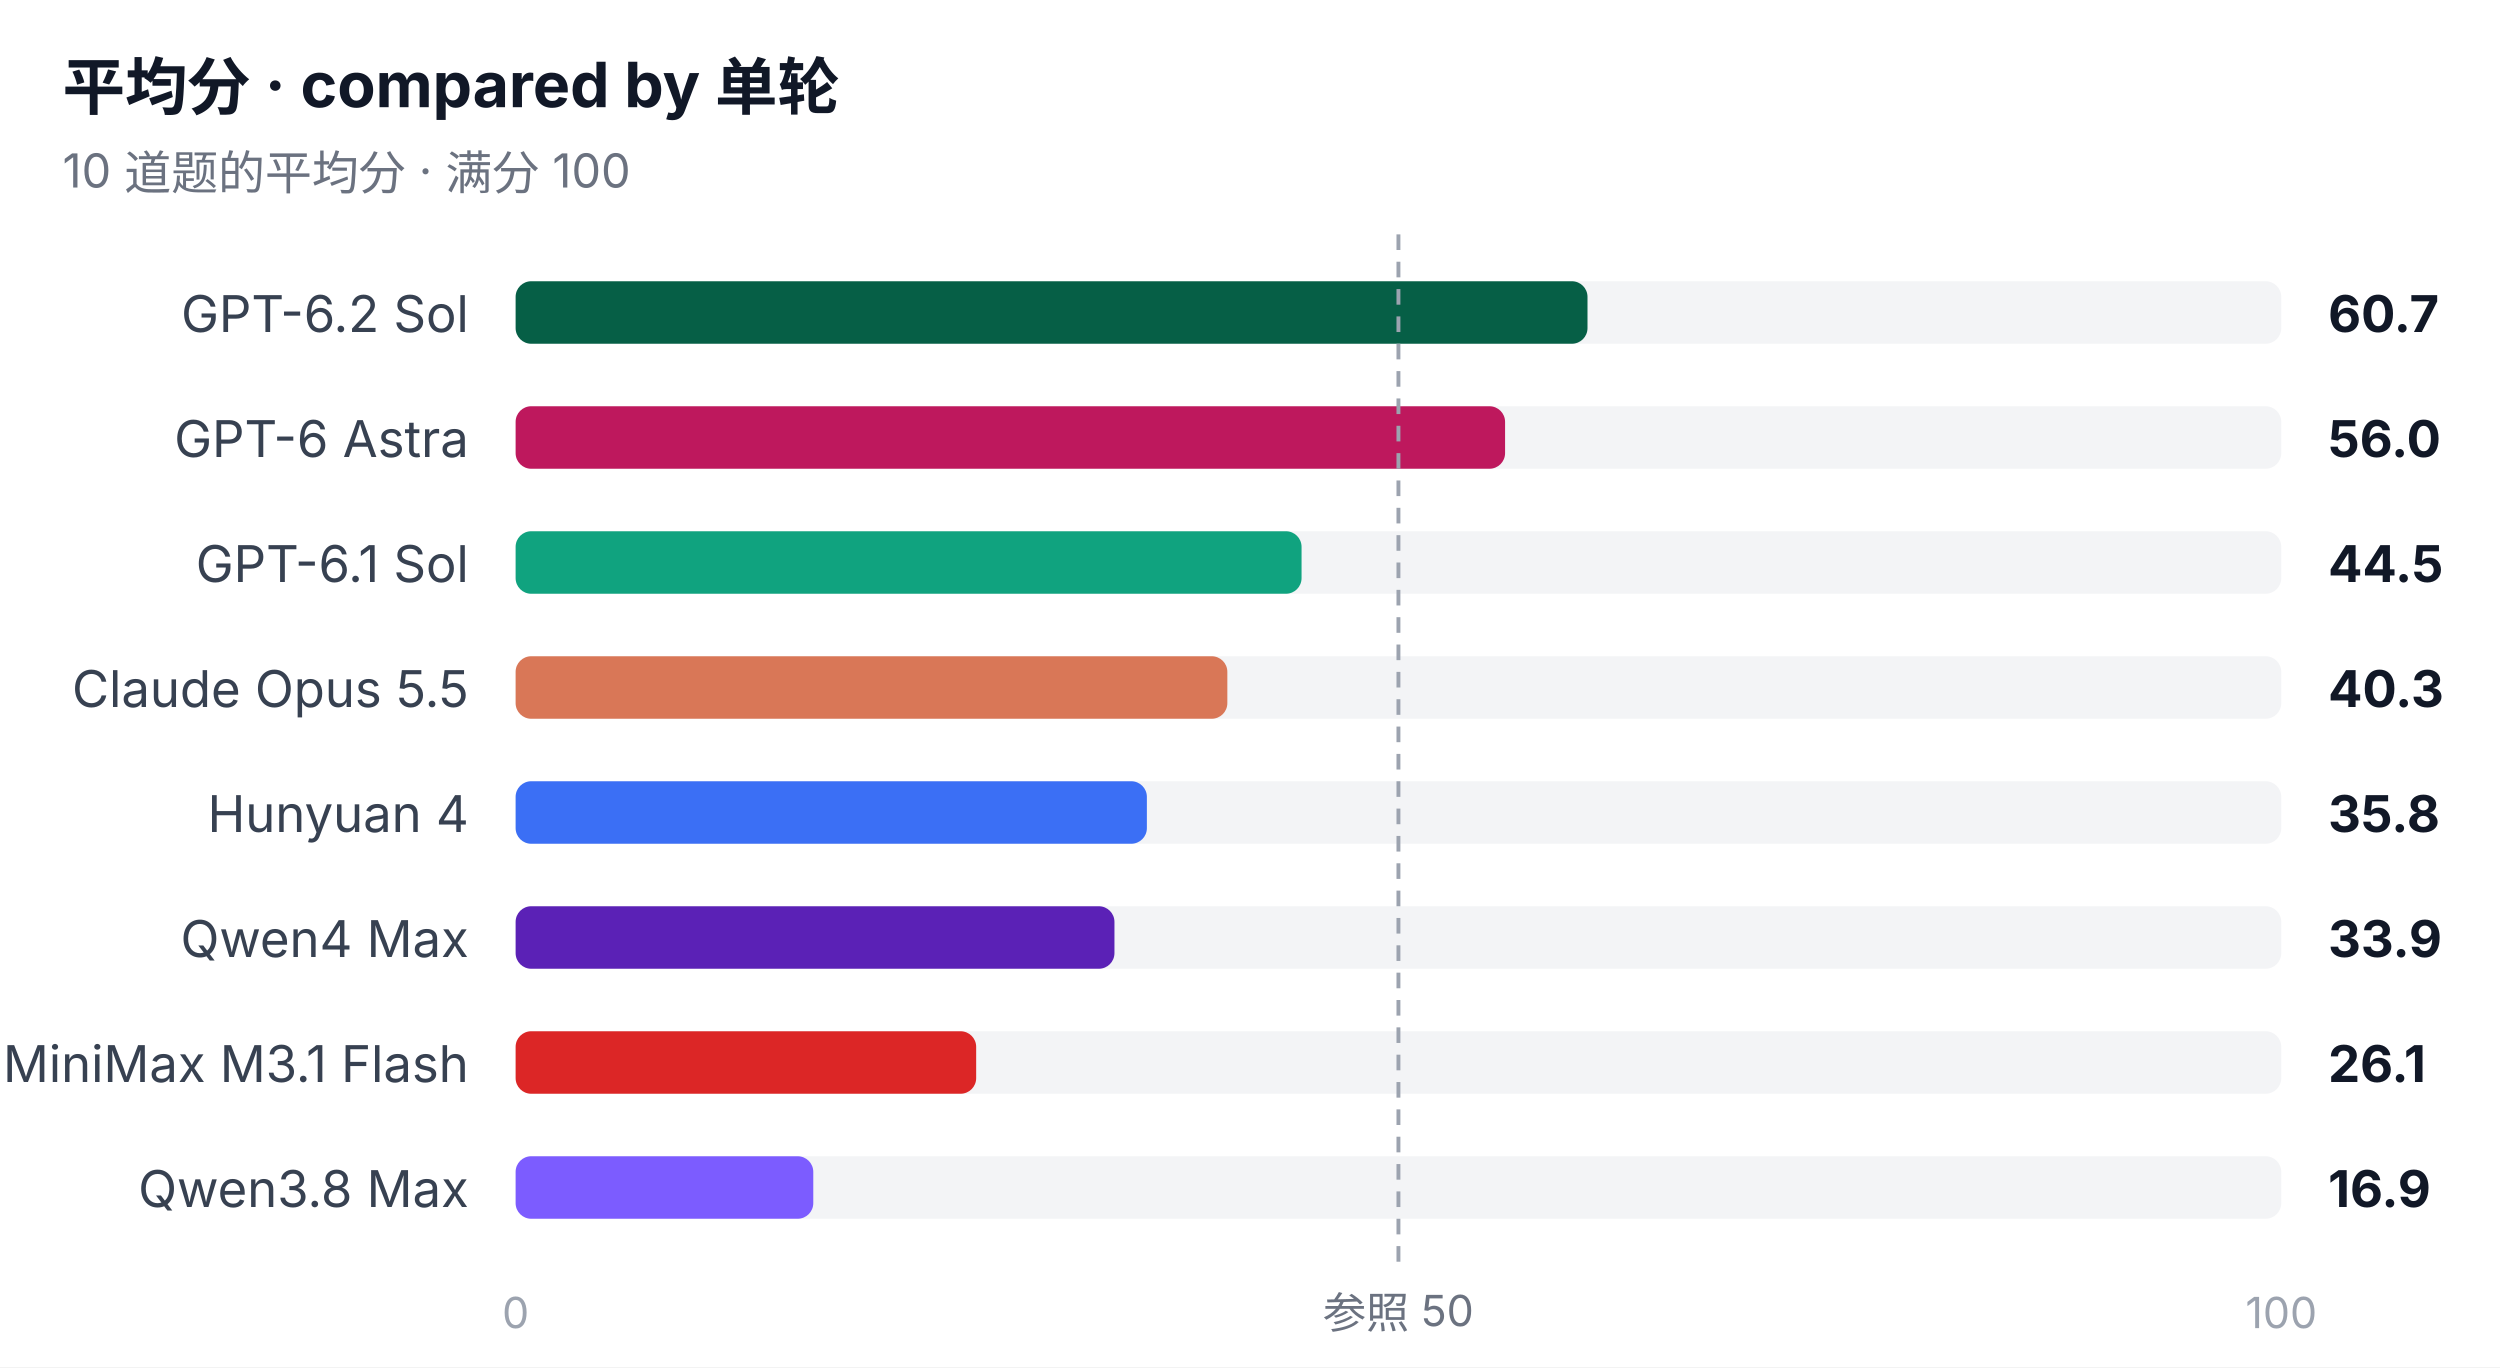
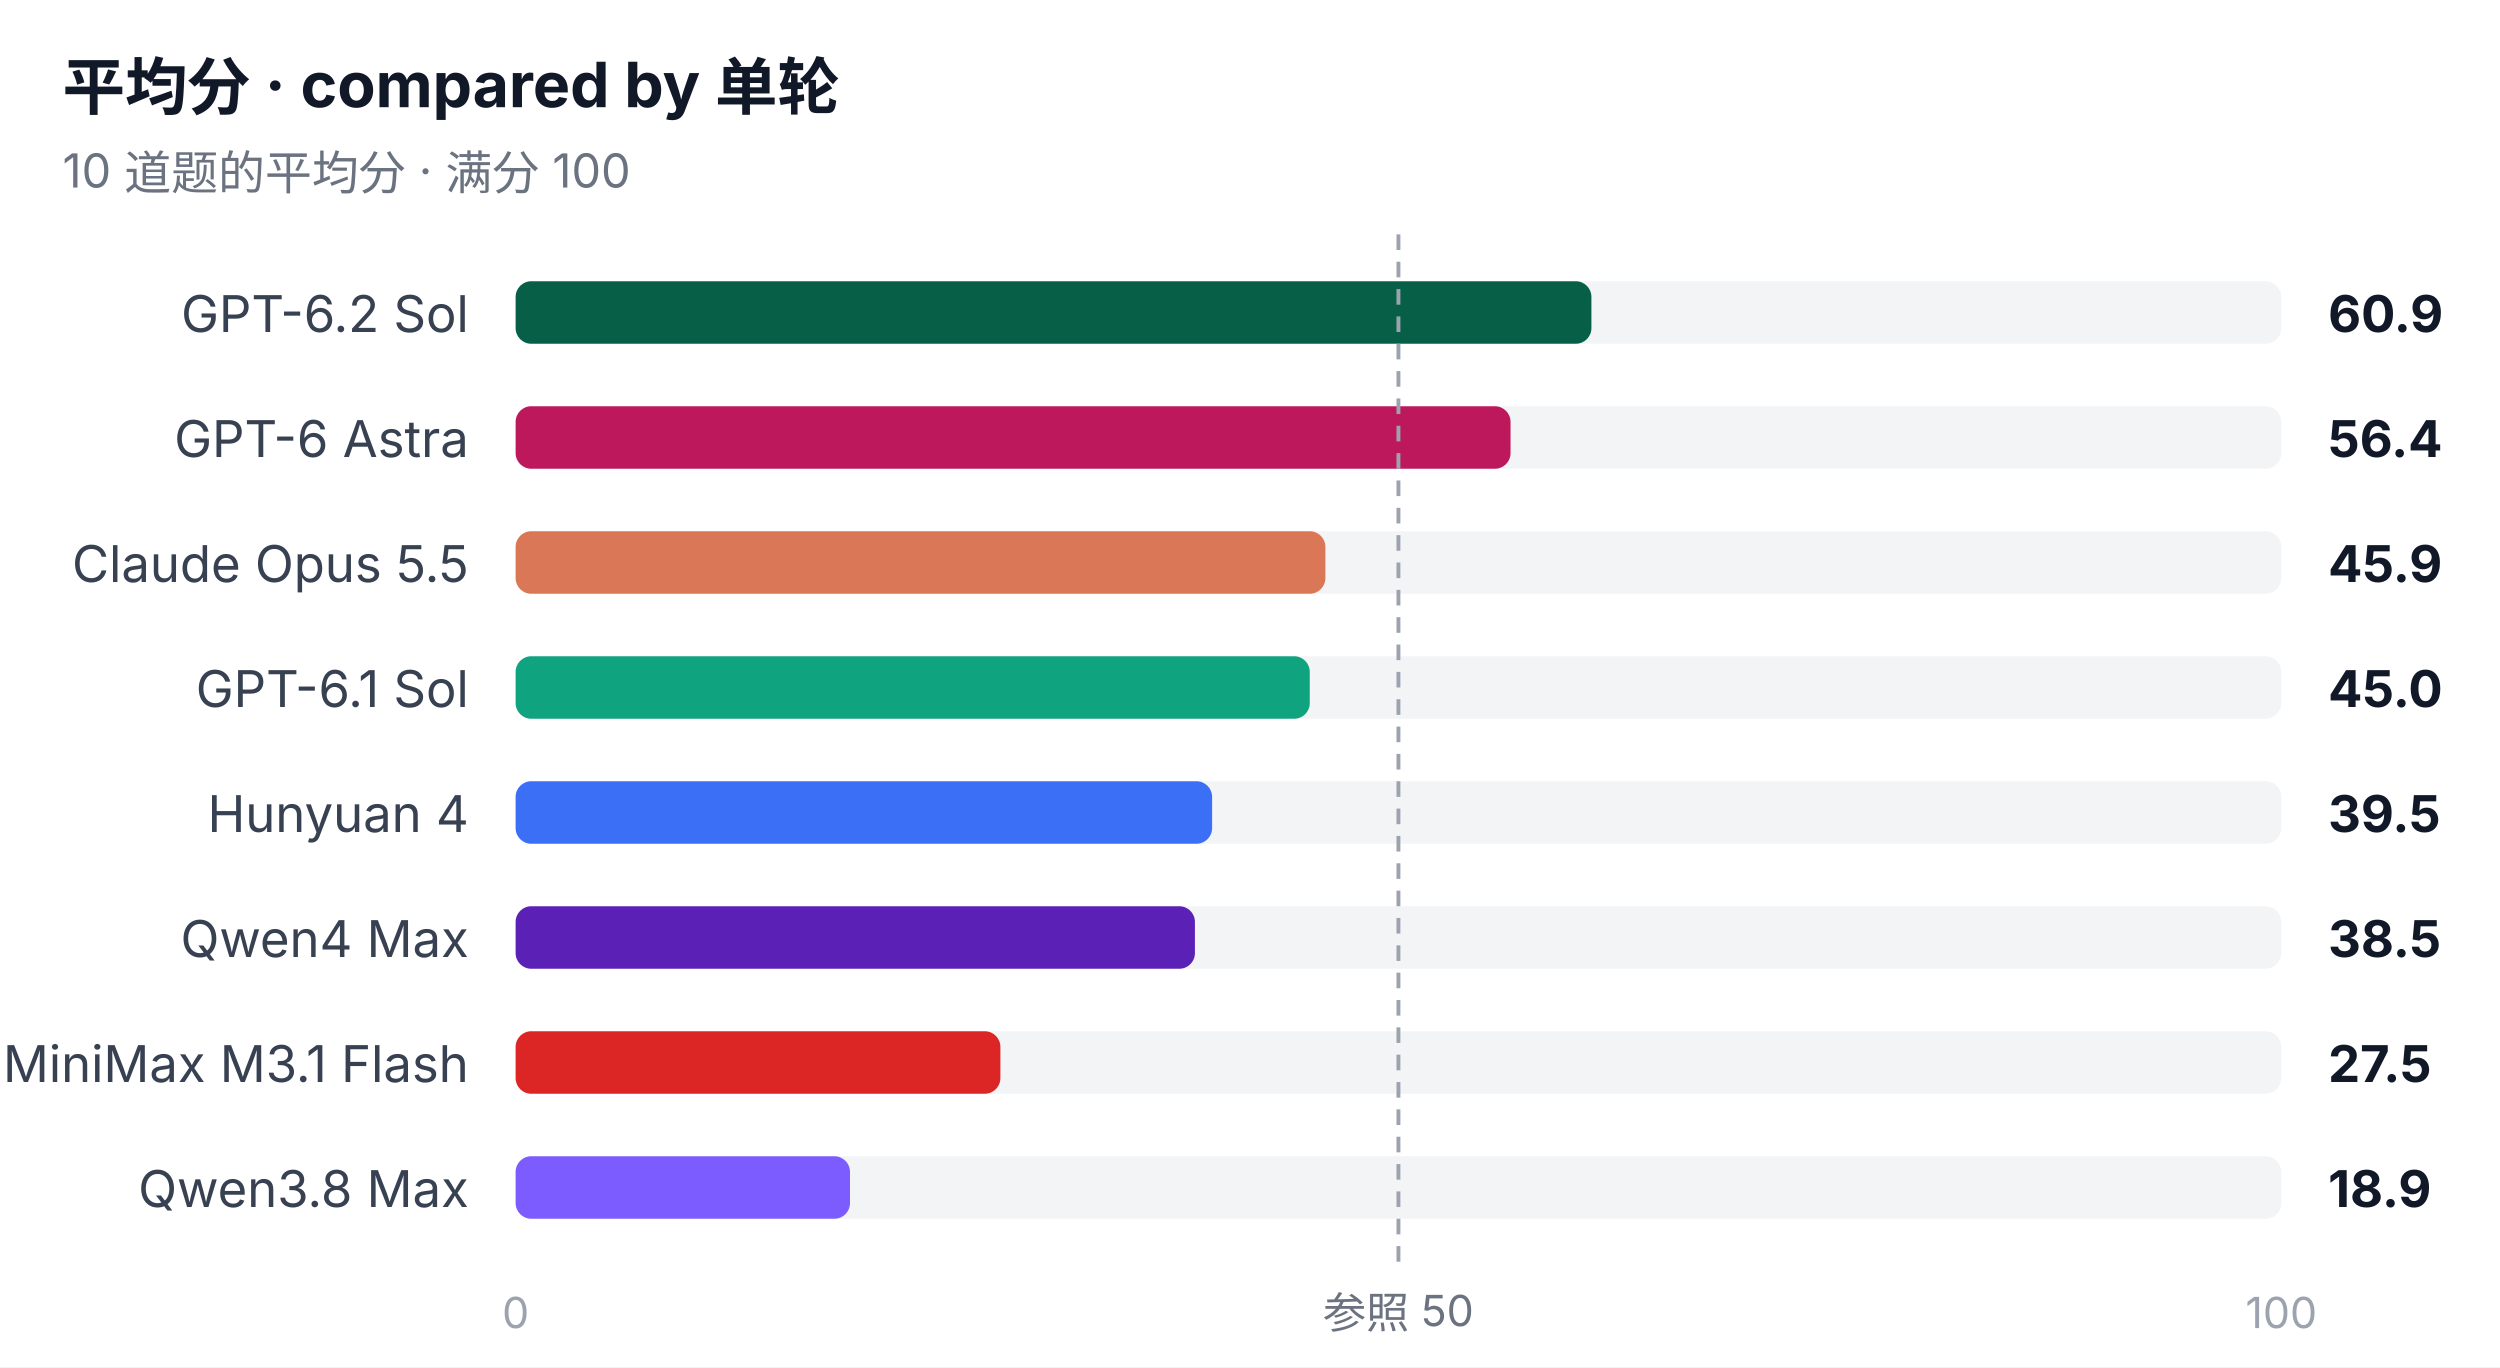
<svg xmlns="http://www.w3.org/2000/svg" width="640" height="350" viewBox="0 0 640 350" font-family="Inter, -apple-system, BlinkMacSystemFont, 'Segoe UI', Roboto, 'Helvetica Neue', Arial, 'PingFang SC', 'Microsoft YaHei', sans-serif">
  <rect width="640" height="350" fill="#ffffff" />
  <text x="16" y="28" font-size="16" font-weight="700" fill="#111827">平均分 · compared by 单轮</text>
  <text x="16" y="48" font-size="12" fill="#6b7280">10 道题的平均分 · 满分 100</text>
  <text x="120" y="85.0" font-size="13" fill="#374151" text-anchor="end">GPT-6.2 Sol</text>
  <rect x="132" y="72.0" width="452" height="16" rx="4" fill="#f3f4f6" />
-   <rect x="132" y="72.0" width="274.4" height="16" rx="4" fill="#065f46" />
-   <text x="596" y="85.0" font-size="13" font-weight="700" fill="#111827">60.7</text>
+   <rect x="132" y="72.0" width="275.4" height="16" rx="4" fill="#065f46" />
+   <text x="596" y="85.0" font-size="13" font-weight="700" fill="#111827">60.9</text>
  <text x="120" y="117.0" font-size="13" fill="#374151" text-anchor="end">GPT-6 Astra</text>
  <rect x="132" y="104.0" width="452" height="16" rx="4" fill="#f3f4f6" />
-   <rect x="132" y="104.0" width="253.3" height="16" rx="4" fill="#be185d" />
-   <text x="596" y="117.0" font-size="13" font-weight="700" fill="#111827">56.0</text>
-   <text x="120" y="149.0" font-size="13" fill="#374151" text-anchor="end">GPT-6.1 Sol</text>
+   <rect x="132" y="104.0" width="254.7" height="16" rx="4" fill="#be185d" />
+   <text x="596" y="117.0" font-size="13" font-weight="700" fill="#111827">56.4</text>
+   <text x="120" y="149.0" font-size="13" fill="#374151" text-anchor="end">Claude Opus 5.5</text>
  <rect x="132" y="136.0" width="452" height="16" rx="4" fill="#f3f4f6" />
-   <rect x="132" y="136.0" width="201.2" height="16" rx="4" fill="#10a37f" />
-   <text x="596" y="149.0" font-size="13" font-weight="700" fill="#111827">44.5</text>
-   <text x="120" y="181.0" font-size="13" fill="#374151" text-anchor="end">Claude Opus 5.5</text>
+   <rect x="132" y="136.0" width="207.3" height="16" rx="4" fill="#d97757" />
+   <text x="596" y="149.0" font-size="13" font-weight="700" fill="#111827">45.9</text>
+   <text x="120" y="181.0" font-size="13" fill="#374151" text-anchor="end">GPT-6.1 Sol</text>
  <rect x="132" y="168.0" width="452" height="16" rx="4" fill="#f3f4f6" />
-   <rect x="132" y="168.0" width="182.2" height="16" rx="4" fill="#d97757" />
-   <text x="596" y="181.0" font-size="13" font-weight="700" fill="#111827">40.3</text>
+   <rect x="132" y="168.0" width="203.3" height="16" rx="4" fill="#10a37f" />
+   <text x="596" y="181.0" font-size="13" font-weight="700" fill="#111827">45.0</text>
  <text x="120" y="213.0" font-size="13" fill="#374151" text-anchor="end">Hunyuan 4</text>
  <rect x="132" y="200.0" width="452" height="16" rx="4" fill="#f3f4f6" />
-   <rect x="132" y="200.0" width="161.6" height="16" rx="4" fill="#3b6ff5" />
-   <text x="596" y="213.0" font-size="13" font-weight="700" fill="#111827">35.8</text>
+   <rect x="132" y="200.0" width="178.3" height="16" rx="4" fill="#3b6ff5" />
+   <text x="596" y="213.0" font-size="13" font-weight="700" fill="#111827">39.5</text>
  <text x="120" y="245.0" font-size="13" fill="#374151" text-anchor="end">Qwen4 Max</text>
  <rect x="132" y="232.0" width="452" height="16" rx="4" fill="#f3f4f6" />
-   <rect x="132" y="232.0" width="153.3" height="16" rx="4" fill="#5b21b6" />
-   <text x="596" y="245.0" font-size="13" font-weight="700" fill="#111827">33.9</text>
+   <rect x="132" y="232.0" width="173.9" height="16" rx="4" fill="#5b21b6" />
+   <text x="596" y="245.0" font-size="13" font-weight="700" fill="#111827">38.5</text>
  <text x="120" y="277.0" font-size="13" fill="#374151" text-anchor="end">MiniMax M3.1 Flash</text>
  <rect x="132" y="264.0" width="452" height="16" rx="4" fill="#f3f4f6" />
-   <rect x="132" y="264.0" width="117.9" height="16" rx="4" fill="#dc2626" />
-   <text x="596" y="277.0" font-size="13" font-weight="700" fill="#111827">26.1</text>
+   <rect x="132" y="264.0" width="124.1" height="16" rx="4" fill="#dc2626" />
+   <text x="596" y="277.0" font-size="13" font-weight="700" fill="#111827">27.5</text>
  <text x="120" y="309.0" font-size="13" fill="#374151" text-anchor="end">Qwen3.8 Max</text>
  <rect x="132" y="296.0" width="452" height="16" rx="4" fill="#f3f4f6" />
-   <rect x="132" y="296.0" width="76.2" height="16" rx="4" fill="#7c5cff" />
-   <text x="596" y="309.0" font-size="13" font-weight="700" fill="#111827">16.9</text>
+   <rect x="132" y="296.0" width="85.6" height="16" rx="4" fill="#7c5cff" />
+   <text x="596" y="309.0" font-size="13" font-weight="700" fill="#111827">18.9</text>
  <line x1="358.0" y1="60" x2="358.0" y2="324" stroke="#9ca3af" stroke-dasharray="4 3" />
  <text x="132.0" y="340" font-size="11" fill="#9ca3af" text-anchor="middle">0</text>
  <text x="358.0" y="340" font-size="11" fill="#6b7280" text-anchor="middle">参照 50</text>
  <text x="584.0" y="340" font-size="11" fill="#9ca3af" text-anchor="middle">100</text>
</svg>
